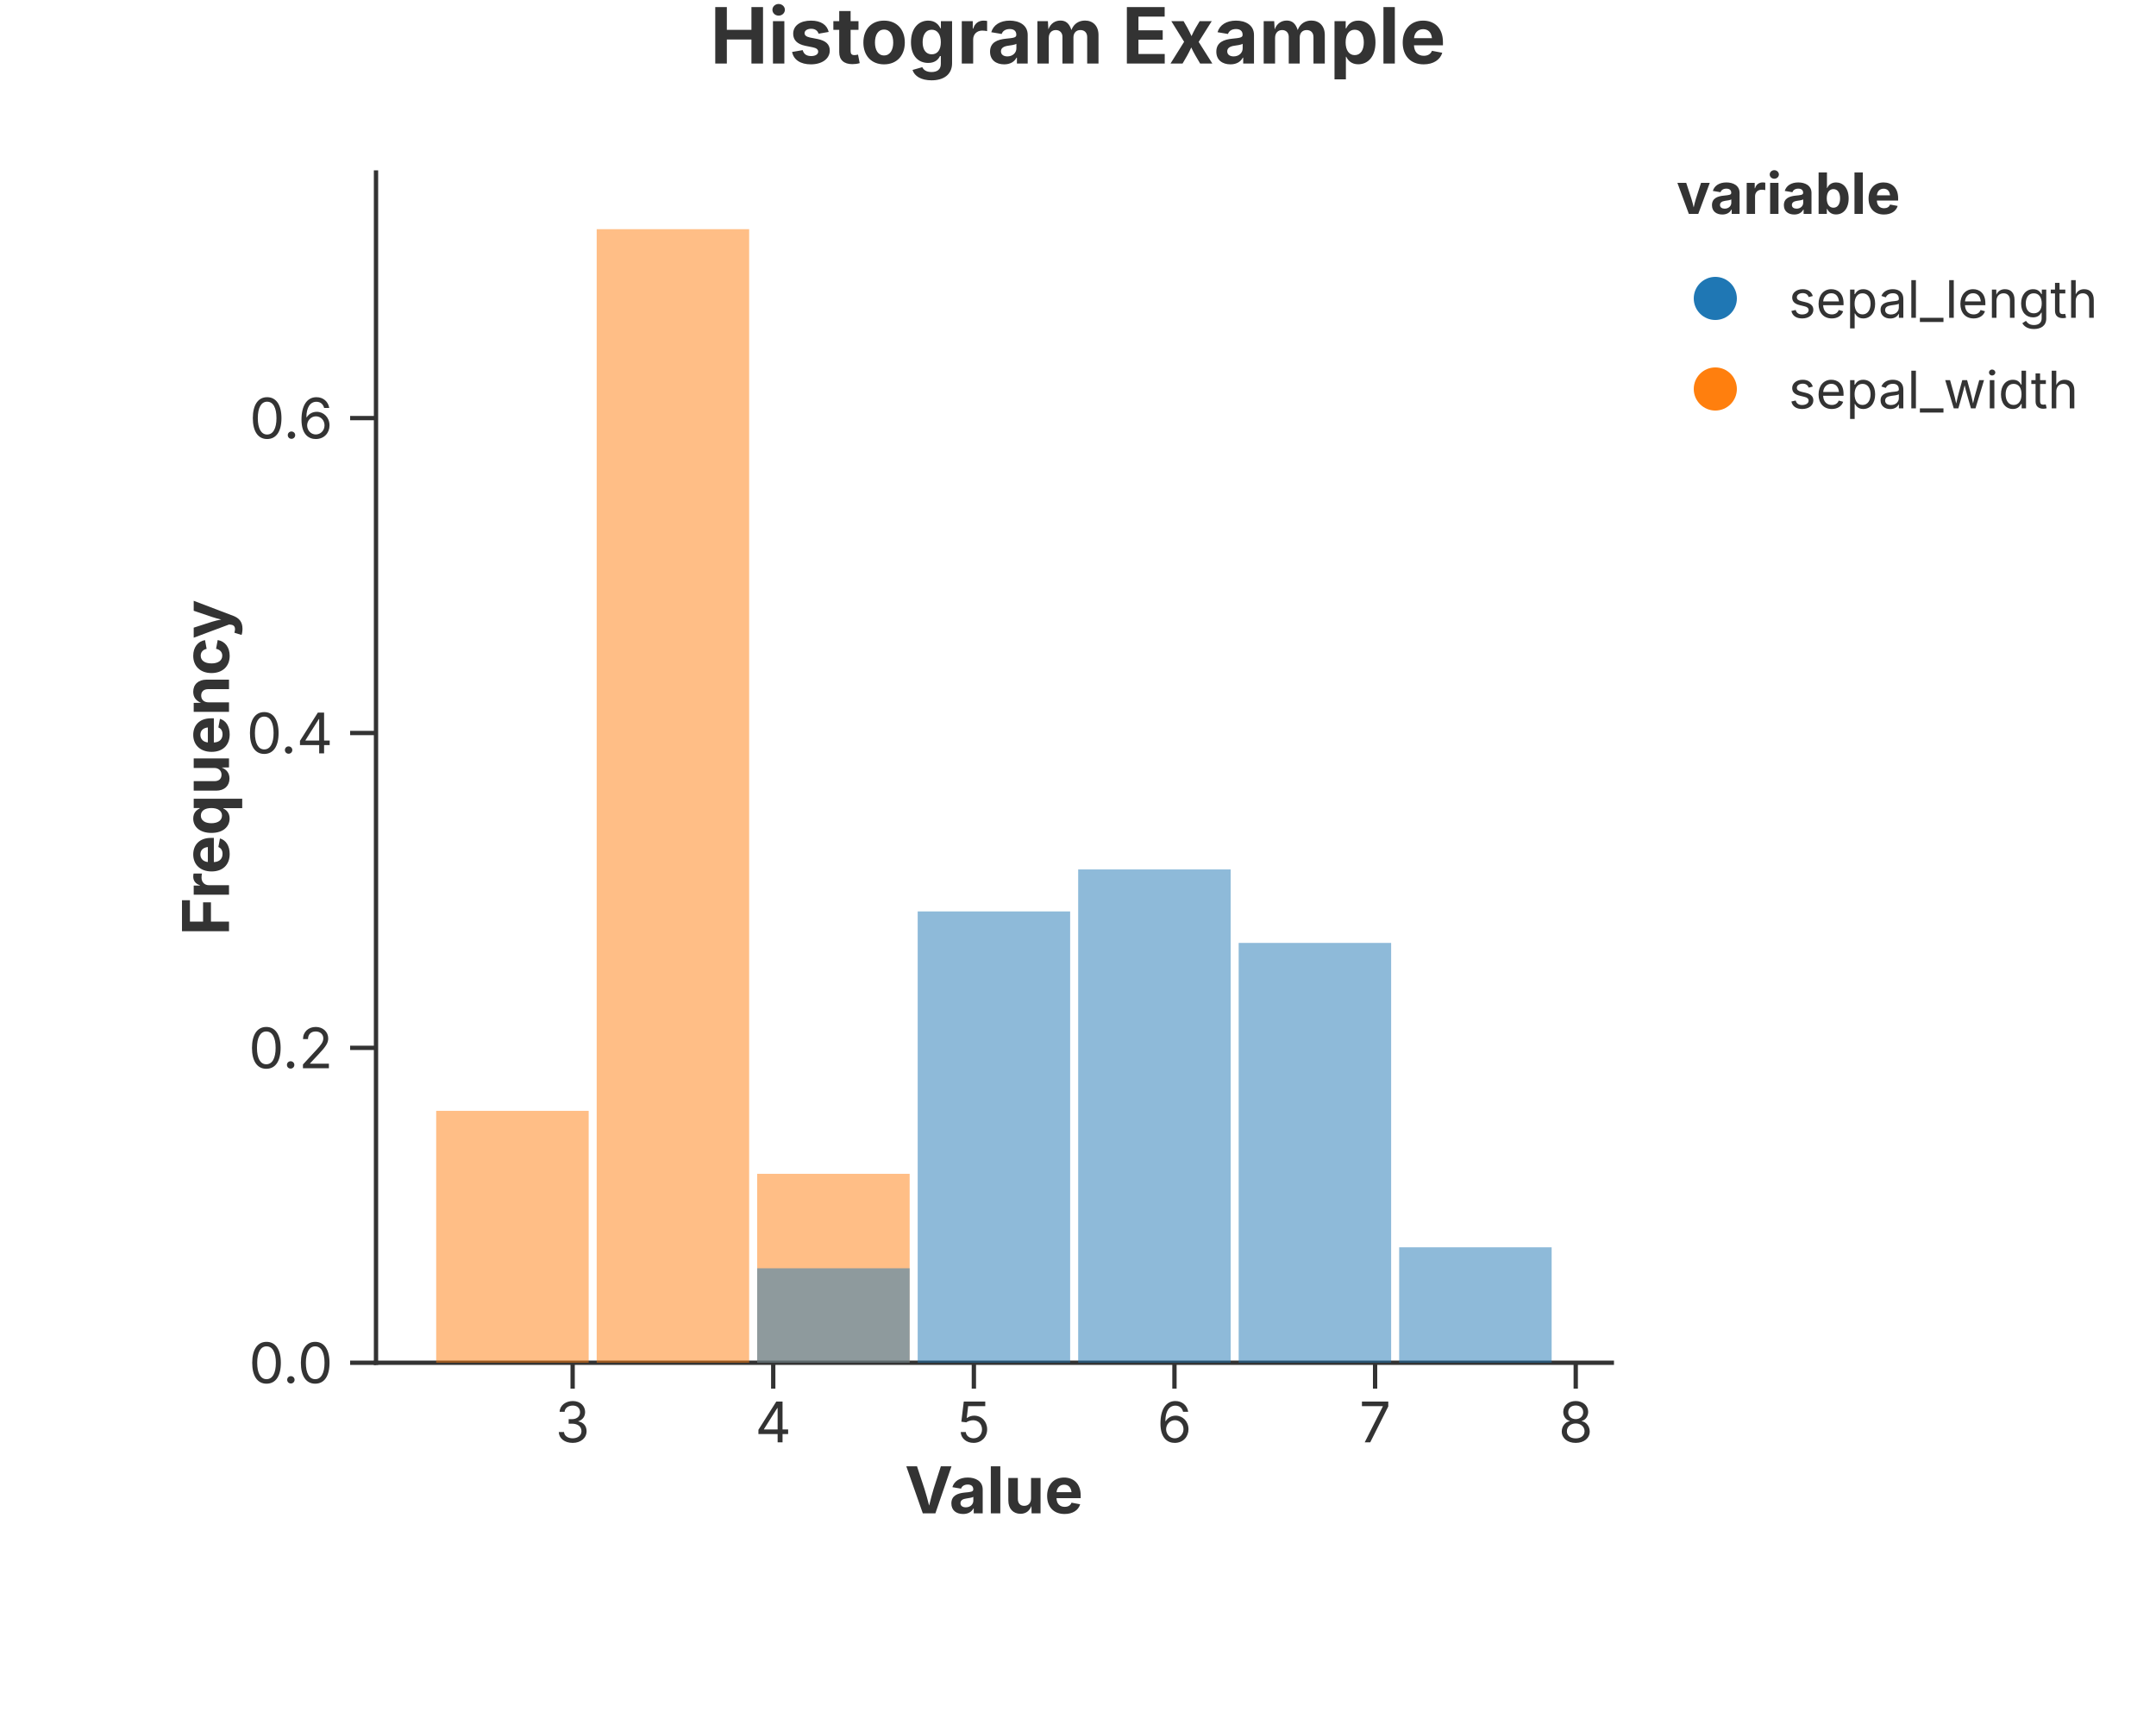
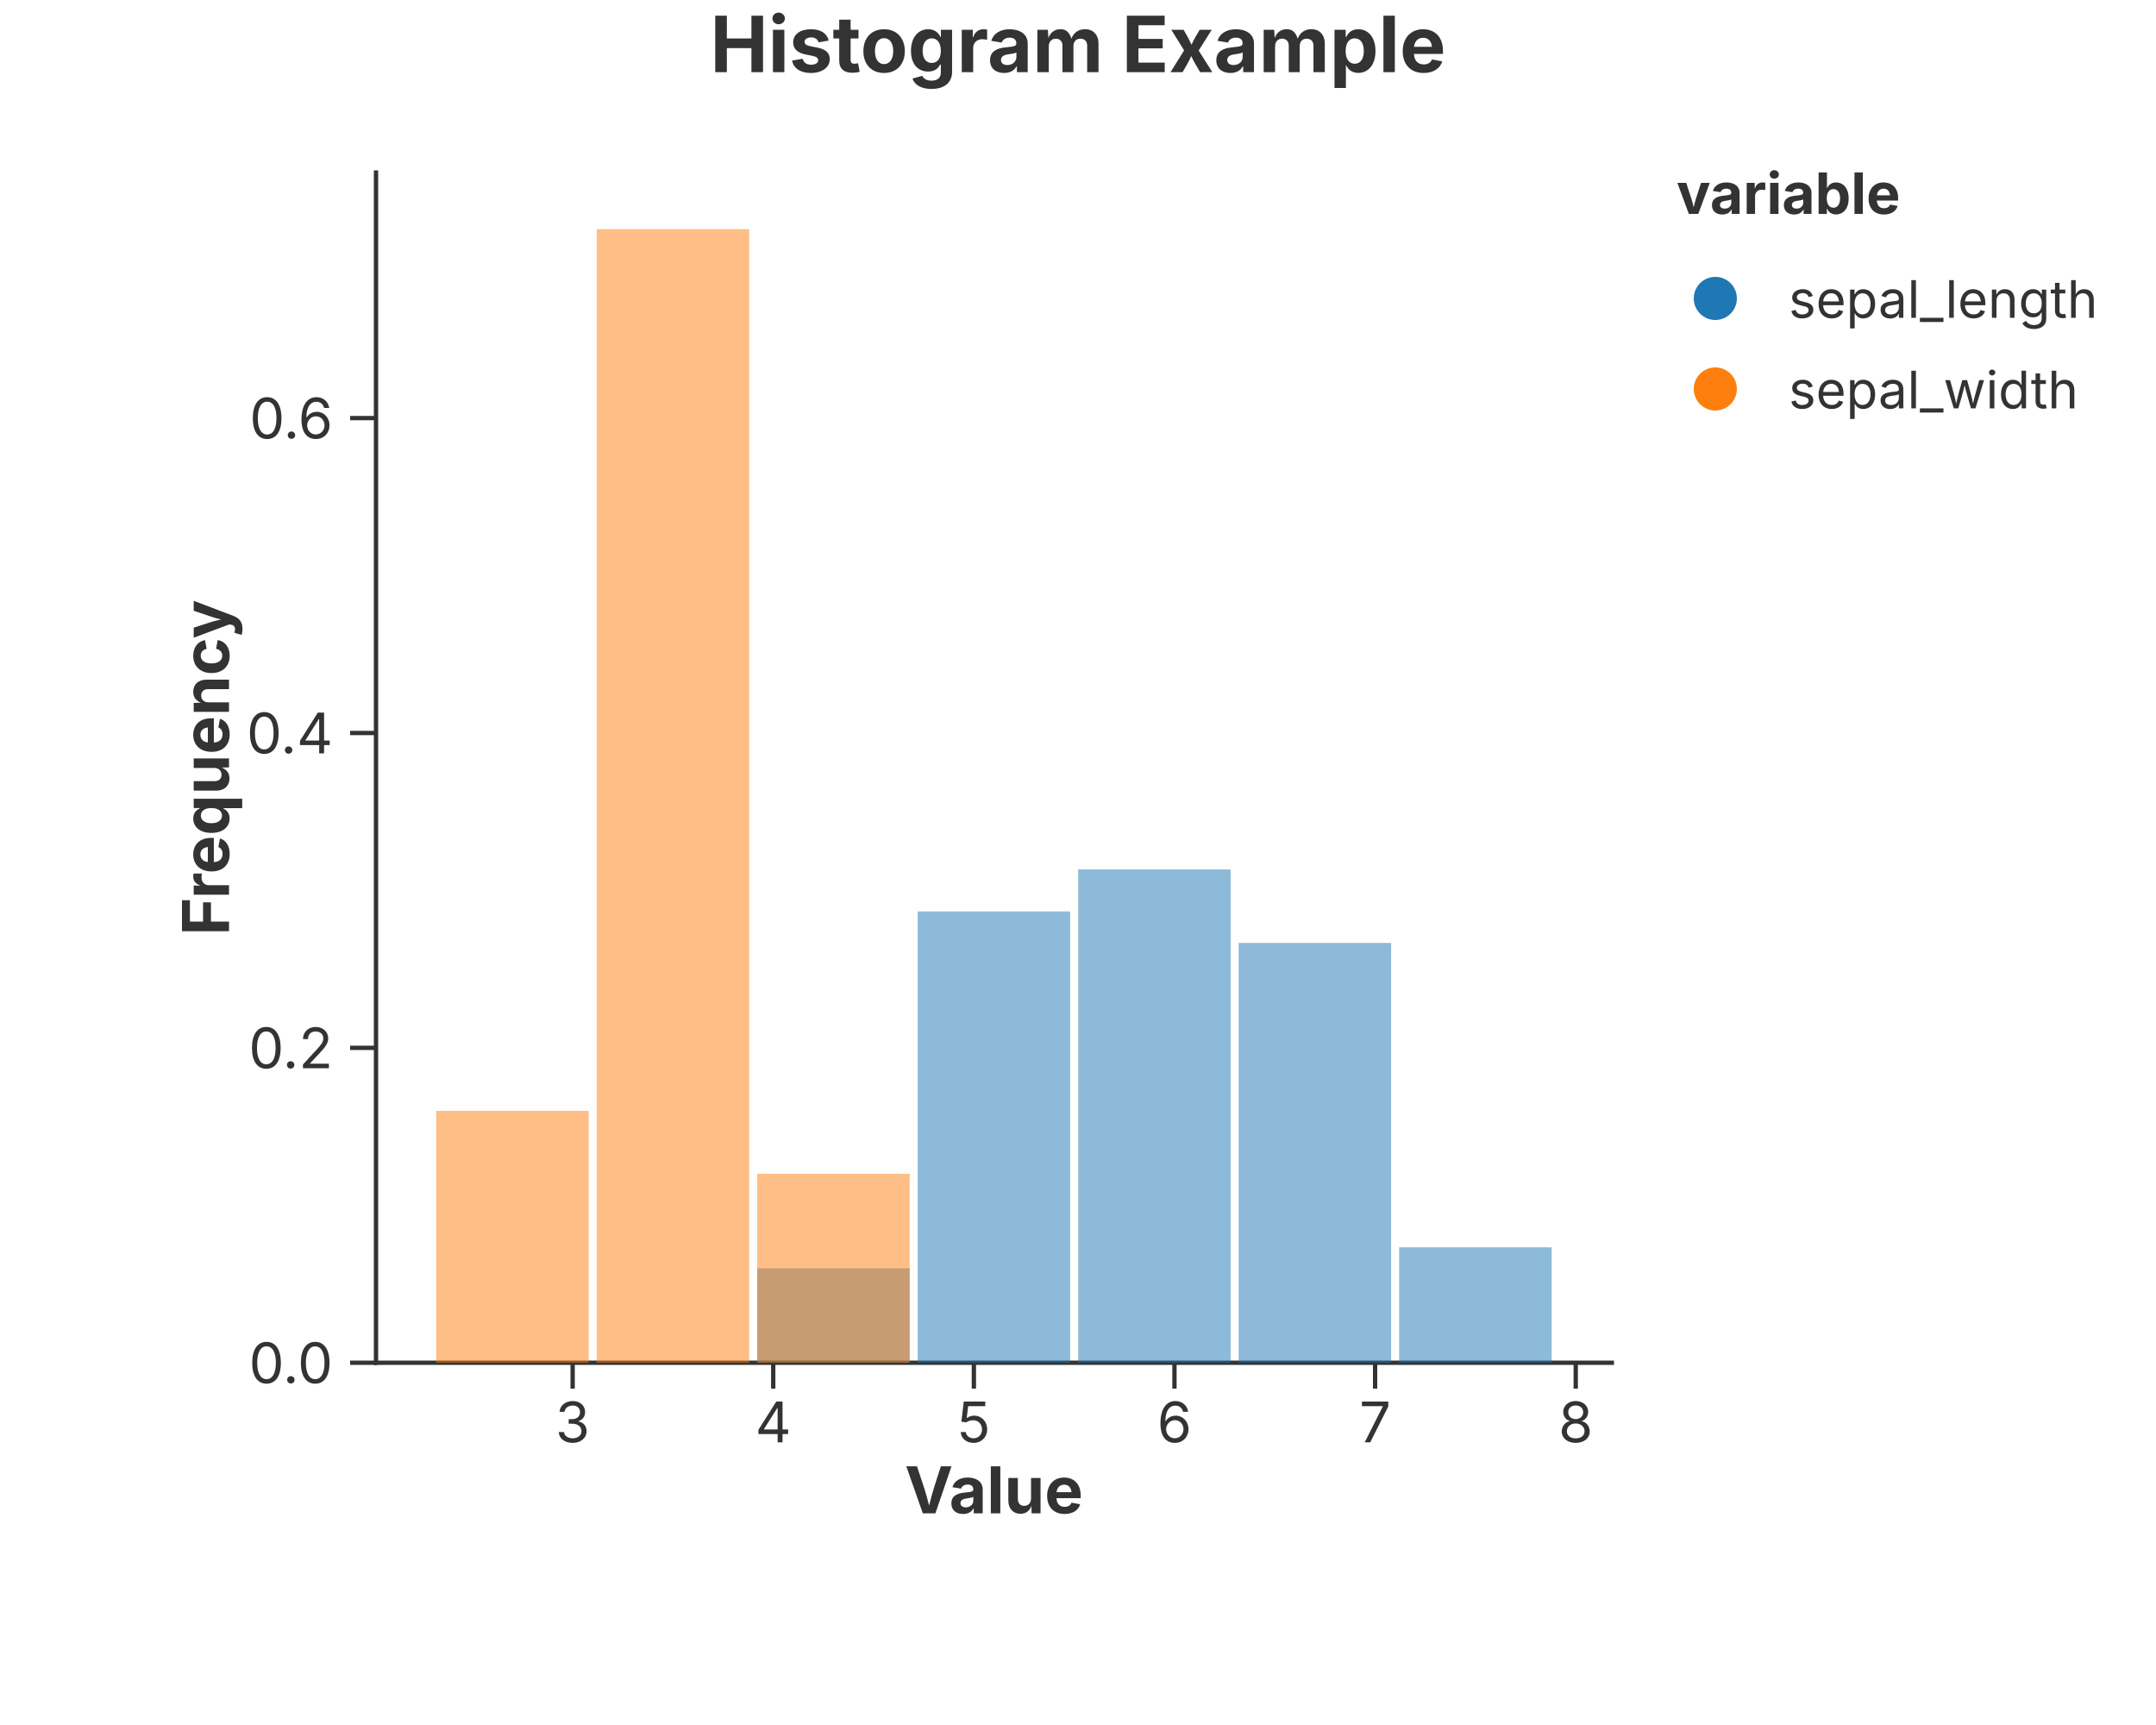
<svg xmlns="http://www.w3.org/2000/svg" width="500" height="400" viewBox="0 0 500 400">
  <rect width="100%" height="100%" fill="rgba(255,255,255,1.000)" />
-   <text x="250.00" y="8.00" text-anchor="middle" dominant-baseline="middle" font-family="Inter, -apple-system, BlinkMacSystemFont, 'Segoe UI', Roboto, Helvetica, Arial, 'PingFang SC', 'Microsoft YaHei', Ubuntu, Cantarell, 'Noto Sans', sans-serif" font-size="18" fill="rgba(51,51,51,1.000)" font-weight="bold">Histogram Example</text>
+   <text x="250.00" y="10.00" text-anchor="middle" dominant-baseline="middle" font-family="Inter, -apple-system, BlinkMacSystemFont, 'Segoe UI', Roboto, Helvetica, Arial, 'PingFang SC', 'Microsoft YaHei', Ubuntu, Cantarell, 'Noto Sans', sans-serif" font-size="18" fill="rgba(51,51,51,1.000)" font-weight="bold">Histogram Example</text>
  <line x1="87.20" y1="316.00" x2="373.80" y2="316.00" stroke="rgba(51,51,51,1.000)" stroke-width="1" stroke-linecap="square" />
  <line x1="132.80" y1="316.00" x2="132.80" y2="322.00" stroke="rgba(51,51,51,1.000)" stroke-width="1.0" />
  <text x="132.80" y="325.00" font-size="13" font-family="Inter, -apple-system, BlinkMacSystemFont, 'Segoe UI', Roboto, Helvetica, Arial, 'PingFang SC', 'Microsoft YaHei', Ubuntu, Cantarell, 'Noto Sans', sans-serif" fill="rgba(51,51,51,1.000)" text-anchor="middle" dominant-baseline="hanging">3</text>
  <line x1="179.32" y1="316.00" x2="179.32" y2="322.00" stroke="rgba(51,51,51,1.000)" stroke-width="1.0" />
  <text x="179.32" y="325.00" font-size="13" font-family="Inter, -apple-system, BlinkMacSystemFont, 'Segoe UI', Roboto, Helvetica, Arial, 'PingFang SC', 'Microsoft YaHei', Ubuntu, Cantarell, 'Noto Sans', sans-serif" fill="rgba(51,51,51,1.000)" text-anchor="middle" dominant-baseline="hanging">4</text>
  <line x1="225.85" y1="316.00" x2="225.85" y2="322.00" stroke="rgba(51,51,51,1.000)" stroke-width="1.0" />
  <text x="225.85" y="325.00" font-size="13" font-family="Inter, -apple-system, BlinkMacSystemFont, 'Segoe UI', Roboto, Helvetica, Arial, 'PingFang SC', 'Microsoft YaHei', Ubuntu, Cantarell, 'Noto Sans', sans-serif" fill="rgba(51,51,51,1.000)" text-anchor="middle" dominant-baseline="hanging">5</text>
  <line x1="272.37" y1="316.00" x2="272.37" y2="322.00" stroke="rgba(51,51,51,1.000)" stroke-width="1.0" />
  <text x="272.37" y="325.00" font-size="13" font-family="Inter, -apple-system, BlinkMacSystemFont, 'Segoe UI', Roboto, Helvetica, Arial, 'PingFang SC', 'Microsoft YaHei', Ubuntu, Cantarell, 'Noto Sans', sans-serif" fill="rgba(51,51,51,1.000)" text-anchor="middle" dominant-baseline="hanging">6</text>
  <line x1="318.90" y1="316.00" x2="318.90" y2="322.00" stroke="rgba(51,51,51,1.000)" stroke-width="1.0" />
  <text x="318.90" y="325.00" font-size="13" font-family="Inter, -apple-system, BlinkMacSystemFont, 'Segoe UI', Roboto, Helvetica, Arial, 'PingFang SC', 'Microsoft YaHei', Ubuntu, Cantarell, 'Noto Sans', sans-serif" fill="rgba(51,51,51,1.000)" text-anchor="middle" dominant-baseline="hanging">7</text>
  <line x1="365.43" y1="316.00" x2="365.43" y2="322.00" stroke="rgba(51,51,51,1.000)" stroke-width="1.0" />
  <text x="365.43" y="325.00" font-size="13" font-family="Inter, -apple-system, BlinkMacSystemFont, 'Segoe UI', Roboto, Helvetica, Arial, 'PingFang SC', 'Microsoft YaHei', Ubuntu, Cantarell, 'Noto Sans', sans-serif" fill="rgba(51,51,51,1.000)" text-anchor="middle" dominant-baseline="hanging">8</text>
  <text x="230.50" y="340.00" text-anchor="middle" font-size="15" font-family="Inter, -apple-system, BlinkMacSystemFont, 'Segoe UI', Roboto, Helvetica, Arial, 'PingFang SC', 'Microsoft YaHei', Ubuntu, Cantarell, 'Noto Sans', sans-serif" fill="rgba(51,51,51,1.000)" font-weight="bold" dominant-baseline="hanging">Value</text>
  <line x1="87.20" y1="40.00" x2="87.20" y2="316.00" stroke="rgba(51,51,51,1.000)" stroke-width="1" stroke-linecap="square" />
  <line x1="87.20" y1="316.00" x2="81.20" y2="316.00" stroke="rgba(51,51,51,1.000)" stroke-width="1.0" />
  <text x="77.20" y="316.00" font-size="13" font-family="Inter, -apple-system, BlinkMacSystemFont, 'Segoe UI', Roboto, Helvetica, Arial, 'PingFang SC', 'Microsoft YaHei', Ubuntu, Cantarell, 'Noto Sans', sans-serif" fill="rgba(51,51,51,1.000)" text-anchor="end" dominant-baseline="central">0.0</text>
  <line x1="87.20" y1="242.98" x2="81.20" y2="242.98" stroke="rgba(51,51,51,1.000)" stroke-width="1.0" />
  <text x="77.20" y="242.98" font-size="13" font-family="Inter, -apple-system, BlinkMacSystemFont, 'Segoe UI', Roboto, Helvetica, Arial, 'PingFang SC', 'Microsoft YaHei', Ubuntu, Cantarell, 'Noto Sans', sans-serif" fill="rgba(51,51,51,1.000)" text-anchor="end" dominant-baseline="central">0.2</text>
  <line x1="87.20" y1="169.97" x2="81.20" y2="169.97" stroke="rgba(51,51,51,1.000)" stroke-width="1.0" />
  <text x="77.20" y="169.97" font-size="13" font-family="Inter, -apple-system, BlinkMacSystemFont, 'Segoe UI', Roboto, Helvetica, Arial, 'PingFang SC', 'Microsoft YaHei', Ubuntu, Cantarell, 'Noto Sans', sans-serif" fill="rgba(51,51,51,1.000)" text-anchor="end" dominant-baseline="central">0.4</text>
  <line x1="87.20" y1="96.95" x2="81.20" y2="96.95" stroke="rgba(51,51,51,1.000)" stroke-width="1.0" />
  <text x="77.20" y="96.95" font-size="13" font-family="Inter, -apple-system, BlinkMacSystemFont, 'Segoe UI', Roboto, Helvetica, Arial, 'PingFang SC', 'Microsoft YaHei', Ubuntu, Cantarell, 'Noto Sans', sans-serif" fill="rgba(51,51,51,1.000)" text-anchor="end" dominant-baseline="central">0.6</text>
  <text x="47.50" y="178.00" text-anchor="middle" font-size="15" font-family="Inter, -apple-system, BlinkMacSystemFont, 'Segoe UI', Roboto, Helvetica, Arial, 'PingFang SC', 'Microsoft YaHei', Ubuntu, Cantarell, 'Noto Sans', sans-serif" fill="rgba(51,51,51,1.000)" font-weight="bold" transform="rotate(-90, 47.50, 178.00)" dominant-baseline="middle">Frequency</text>
  <defs>
    <clipPath id="plot-clip-area">
      <rect x="87.200" y="40.000" width="286.600" height="276.000" />
    </clipPath>
  </defs>
+   <rect x="101.158" y="316.000" width="35.360" height="0.000" fill="rgba(31,119,180,1.000)" stroke="rgba(0,0,0,1.000)" stroke-width="0.000" fill-opacity="0.500" stroke-opacity="0.500" clip-path="url(#plot-clip-area)" />
+   <rect x="138.379" y="316.000" width="35.360" height="0.000" fill="rgba(31,119,180,1.000)" stroke="rgba(0,0,0,1.000)" stroke-width="0.000" fill-opacity="0.500" stroke-opacity="0.500" clip-path="url(#plot-clip-area)" />
+   <rect x="175.599" y="294.095" width="35.360" height="21.905" fill="rgba(31,119,180,1.000)" stroke="rgba(0,0,0,1.000)" stroke-width="0.000" fill-opacity="0.500" stroke-opacity="0.500" clip-path="url(#plot-clip-area)" />
+   <rect x="212.820" y="211.344" width="35.360" height="104.656" fill="rgba(31,119,180,1.000)" stroke="rgba(0,0,0,1.000)" stroke-width="0.000" fill-opacity="0.500" stroke-opacity="0.500" clip-path="url(#plot-clip-area)" />
+   <rect x="250.041" y="201.608" width="35.360" height="114.392" fill="rgba(31,119,180,1.000)" stroke="rgba(0,0,0,1.000)" stroke-width="0.000" fill-opacity="0.500" stroke-opacity="0.500" clip-path="url(#plot-clip-area)" />
+   <rect x="287.262" y="218.646" width="35.360" height="97.354" fill="rgba(31,119,180,1.000)" stroke="rgba(0,0,0,1.000)" stroke-width="0.000" fill-opacity="0.500" stroke-opacity="0.500" clip-path="url(#plot-clip-area)" />
+   <rect x="324.482" y="289.228" width="35.360" height="26.772" fill="rgba(31,119,180,1.000)" stroke="rgba(0,0,0,1.000)" stroke-width="0.000" fill-opacity="0.500" stroke-opacity="0.500" clip-path="url(#plot-clip-area)" />
  <rect x="101.158" y="257.587" width="35.360" height="58.413" fill="rgba(255,127,14,1.000)" stroke="rgba(0,0,0,1.000)" stroke-width="0.000" fill-opacity="0.500" stroke-opacity="0.500" clip-path="url(#plot-clip-area)" />
  <rect x="138.379" y="53.143" width="35.360" height="262.857" fill="rgba(255,127,14,1.000)" stroke="rgba(0,0,0,1.000)" stroke-width="0.000" fill-opacity="0.500" stroke-opacity="0.500" clip-path="url(#plot-clip-area)" />
  <rect x="175.599" y="272.190" width="35.360" height="43.810" fill="rgba(255,127,14,1.000)" stroke="rgba(0,0,0,1.000)" stroke-width="0.000" fill-opacity="0.500" stroke-opacity="0.500" clip-path="url(#plot-clip-area)" />
  <rect x="212.820" y="316.000" width="35.360" height="0.000" fill="rgba(255,127,14,1.000)" stroke="rgba(0,0,0,1.000)" stroke-width="0.000" fill-opacity="0.500" stroke-opacity="0.500" clip-path="url(#plot-clip-area)" />
  <rect x="250.041" y="316.000" width="35.360" height="0.000" fill="rgba(255,127,14,1.000)" stroke="rgba(0,0,0,1.000)" stroke-width="0.000" fill-opacity="0.500" stroke-opacity="0.500" clip-path="url(#plot-clip-area)" />
  <rect x="287.262" y="316.000" width="35.360" height="0.000" fill="rgba(255,127,14,1.000)" stroke="rgba(0,0,0,1.000)" stroke-width="0.000" fill-opacity="0.500" stroke-opacity="0.500" clip-path="url(#plot-clip-area)" />
  <rect x="324.482" y="316.000" width="35.360" height="0.000" fill="rgba(255,127,14,1.000)" stroke="rgba(0,0,0,1.000)" stroke-width="0.000" fill-opacity="0.500" stroke-opacity="0.500" clip-path="url(#plot-clip-area)" />
-   <rect x="101.158" y="316.000" width="35.360" height="0.000" fill="rgba(31,119,180,1.000)" stroke="rgba(0,0,0,1.000)" stroke-width="0.000" fill-opacity="0.500" stroke-opacity="0.500" clip-path="url(#plot-clip-area)" />
-   <rect x="138.379" y="316.000" width="35.360" height="0.000" fill="rgba(31,119,180,1.000)" stroke="rgba(0,0,0,1.000)" stroke-width="0.000" fill-opacity="0.500" stroke-opacity="0.500" clip-path="url(#plot-clip-area)" />
-   <rect x="175.599" y="294.095" width="35.360" height="21.905" fill="rgba(31,119,180,1.000)" stroke="rgba(0,0,0,1.000)" stroke-width="0.000" fill-opacity="0.500" stroke-opacity="0.500" clip-path="url(#plot-clip-area)" />
-   <rect x="212.820" y="211.344" width="35.360" height="104.656" fill="rgba(31,119,180,1.000)" stroke="rgba(0,0,0,1.000)" stroke-width="0.000" fill-opacity="0.500" stroke-opacity="0.500" clip-path="url(#plot-clip-area)" />
-   <rect x="250.041" y="201.608" width="35.360" height="114.392" fill="rgba(31,119,180,1.000)" stroke="rgba(0,0,0,1.000)" stroke-width="0.000" fill-opacity="0.500" stroke-opacity="0.500" clip-path="url(#plot-clip-area)" />
-   <rect x="287.262" y="218.646" width="35.360" height="97.354" fill="rgba(31,119,180,1.000)" stroke="rgba(0,0,0,1.000)" stroke-width="0.000" fill-opacity="0.500" stroke-opacity="0.500" clip-path="url(#plot-clip-area)" />
-   <rect x="324.482" y="289.228" width="35.360" height="26.772" fill="rgba(31,119,180,1.000)" stroke="rgba(0,0,0,1.000)" stroke-width="0.000" fill-opacity="0.500" stroke-opacity="0.500" clip-path="url(#plot-clip-area)" />
  <text x="388.800" y="49.600" font-size="13.2" font-family="Inter, -apple-system, BlinkMacSystemFont, 'Segoe UI', Roboto, Helvetica, Arial, 'PingFang SC', 'Microsoft YaHei', Ubuntu, Cantarell, 'Noto Sans', sans-serif" fill="rgba(51,51,51,1.000)" fill-opacity="1.000" text-anchor="start" font-weight="bold">variable</text>
  <circle cx="397.800" cy="69.200" r="5.000" fill="rgba(31,119,180,1.000)" stroke="none" stroke-width="0.000" fill-opacity="1.000" stroke-opacity="1.000" />
  <text x="414.800" y="73.700" font-size="12.0" font-family="Inter, -apple-system, BlinkMacSystemFont, 'Segoe UI', Roboto, Helvetica, Arial, 'PingFang SC', 'Microsoft YaHei', Ubuntu, Cantarell, 'Noto Sans', sans-serif" fill="rgba(51,51,51,1.000)" fill-opacity="1.000" text-anchor="start" font-weight="normal">sepal_length</text>
  <circle cx="397.800" cy="90.200" r="5.000" fill="rgba(255,127,14,1.000)" stroke="none" stroke-width="0.000" fill-opacity="1.000" stroke-opacity="1.000" />
  <text x="414.800" y="94.700" font-size="12.0" font-family="Inter, -apple-system, BlinkMacSystemFont, 'Segoe UI', Roboto, Helvetica, Arial, 'PingFang SC', 'Microsoft YaHei', Ubuntu, Cantarell, 'Noto Sans', sans-serif" fill="rgba(51,51,51,1.000)" fill-opacity="1.000" text-anchor="start" font-weight="normal">sepal_width</text>
</svg>
